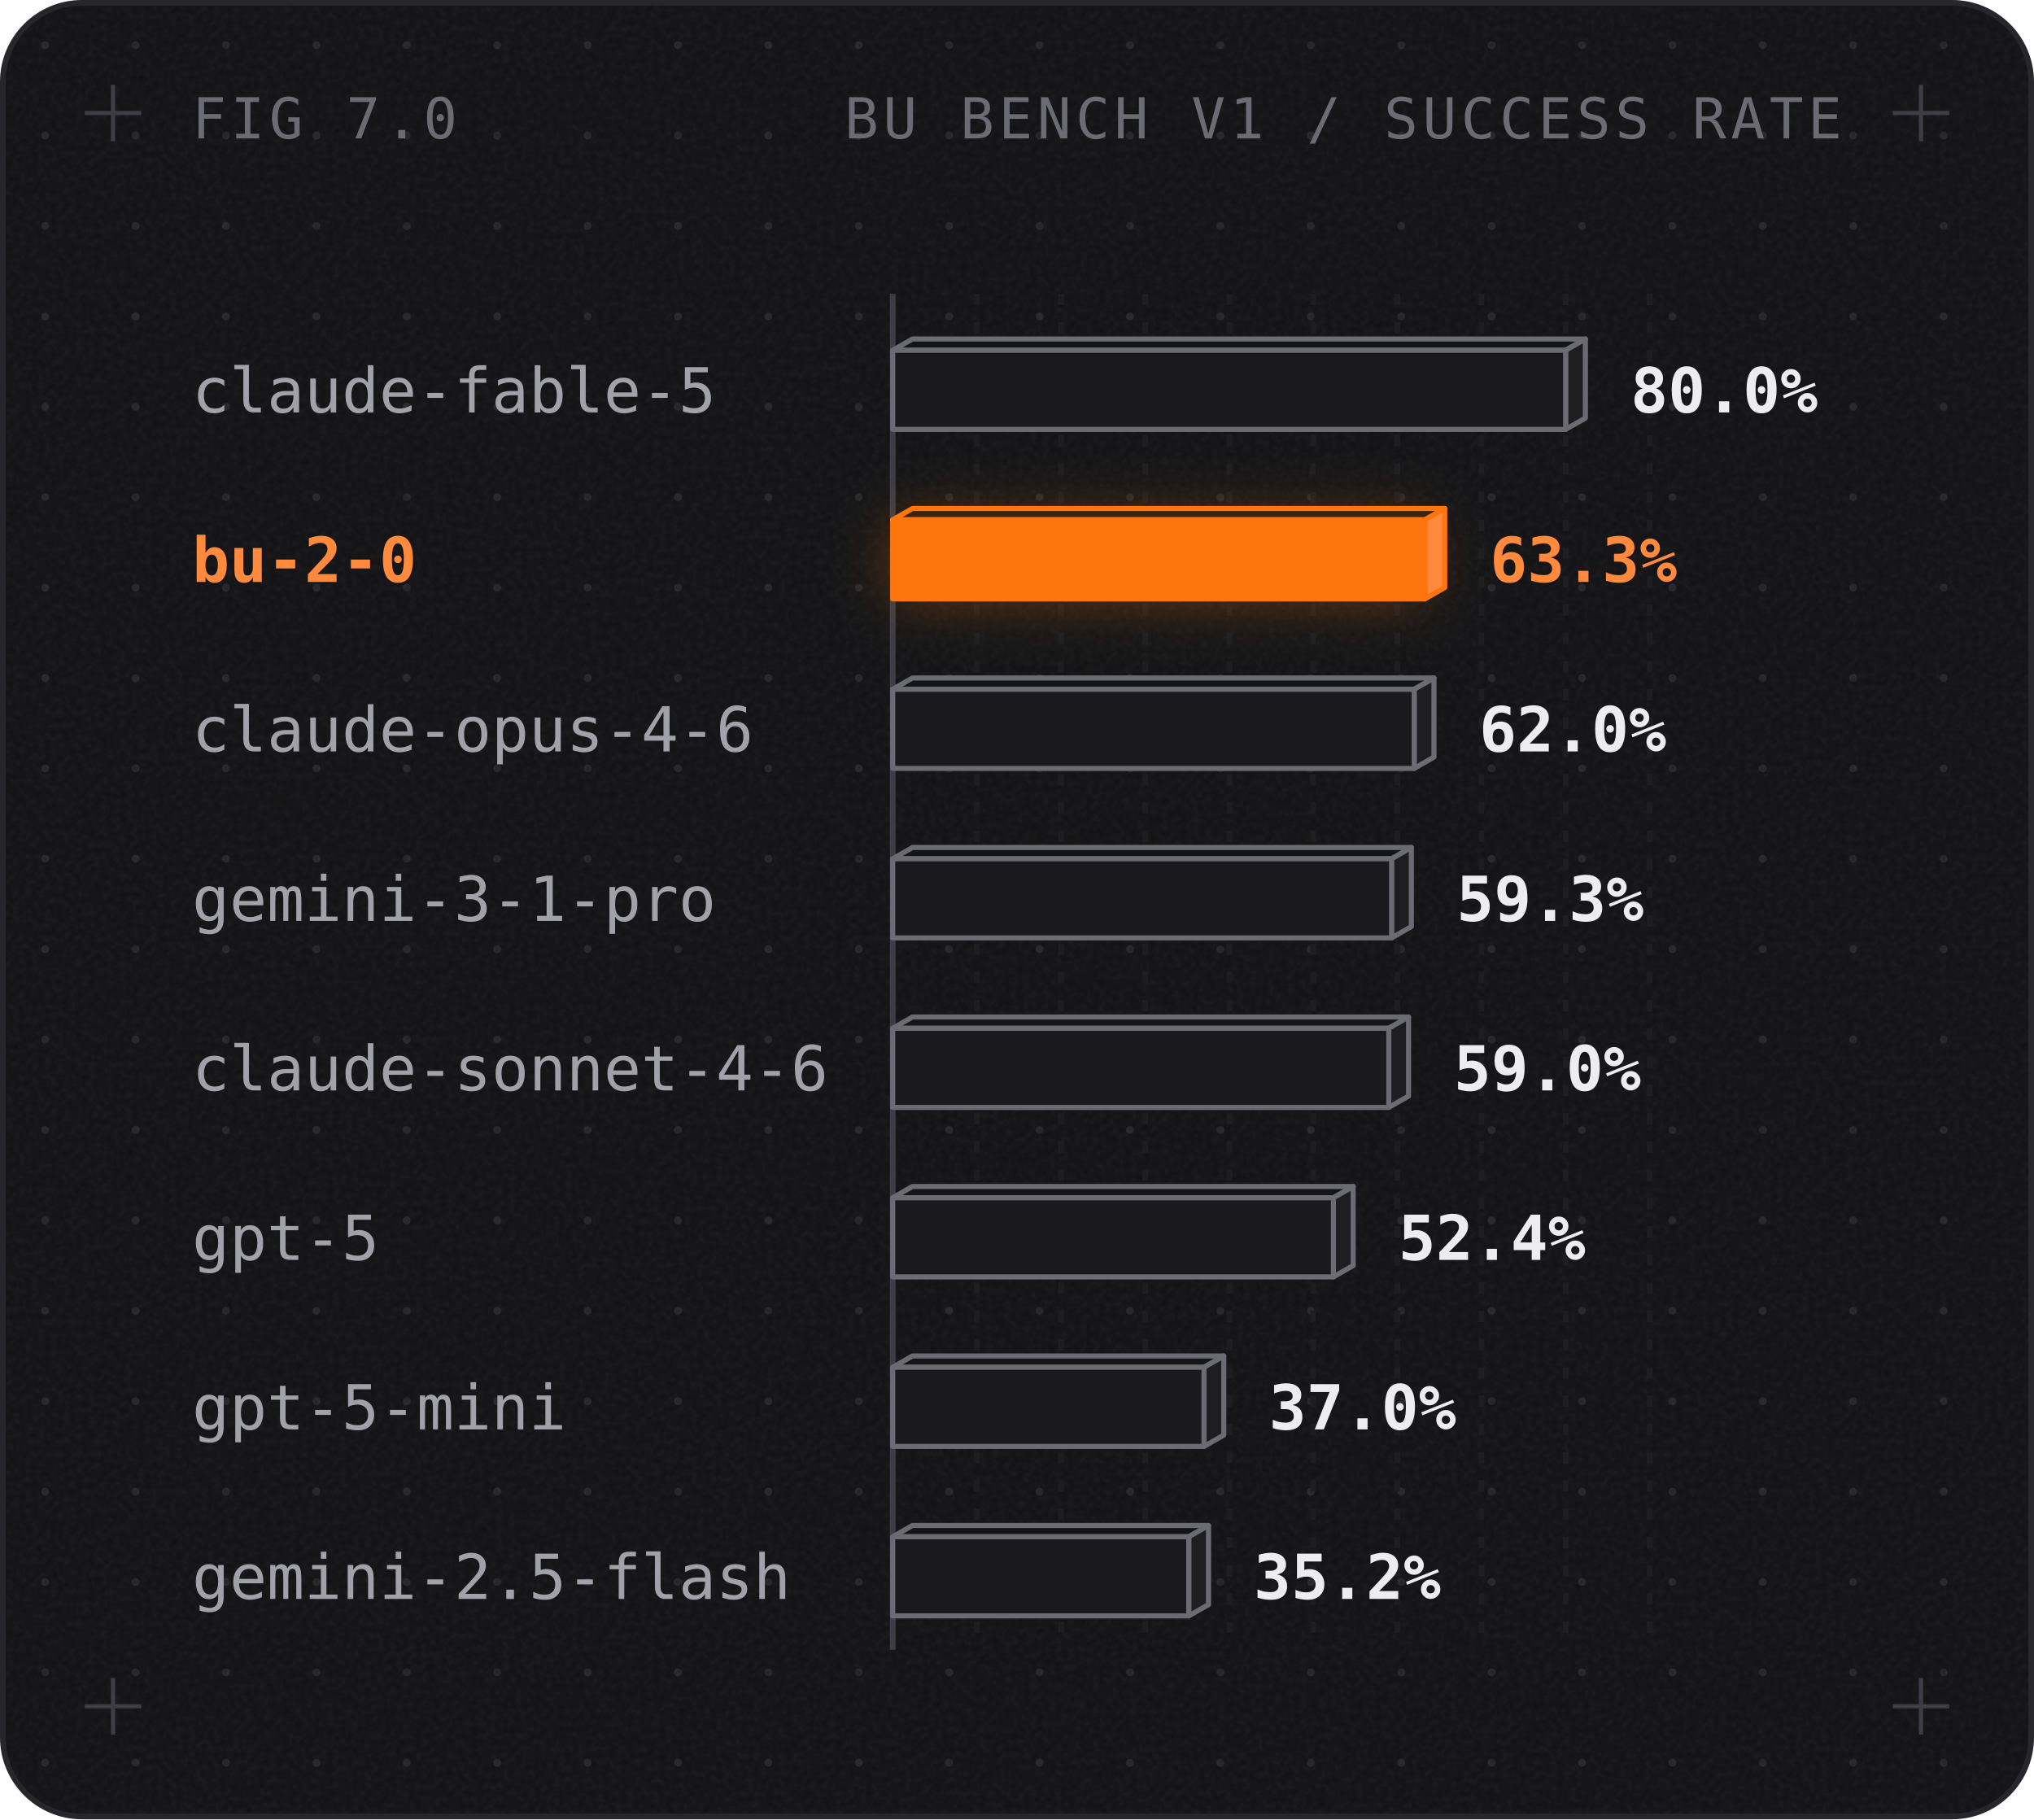
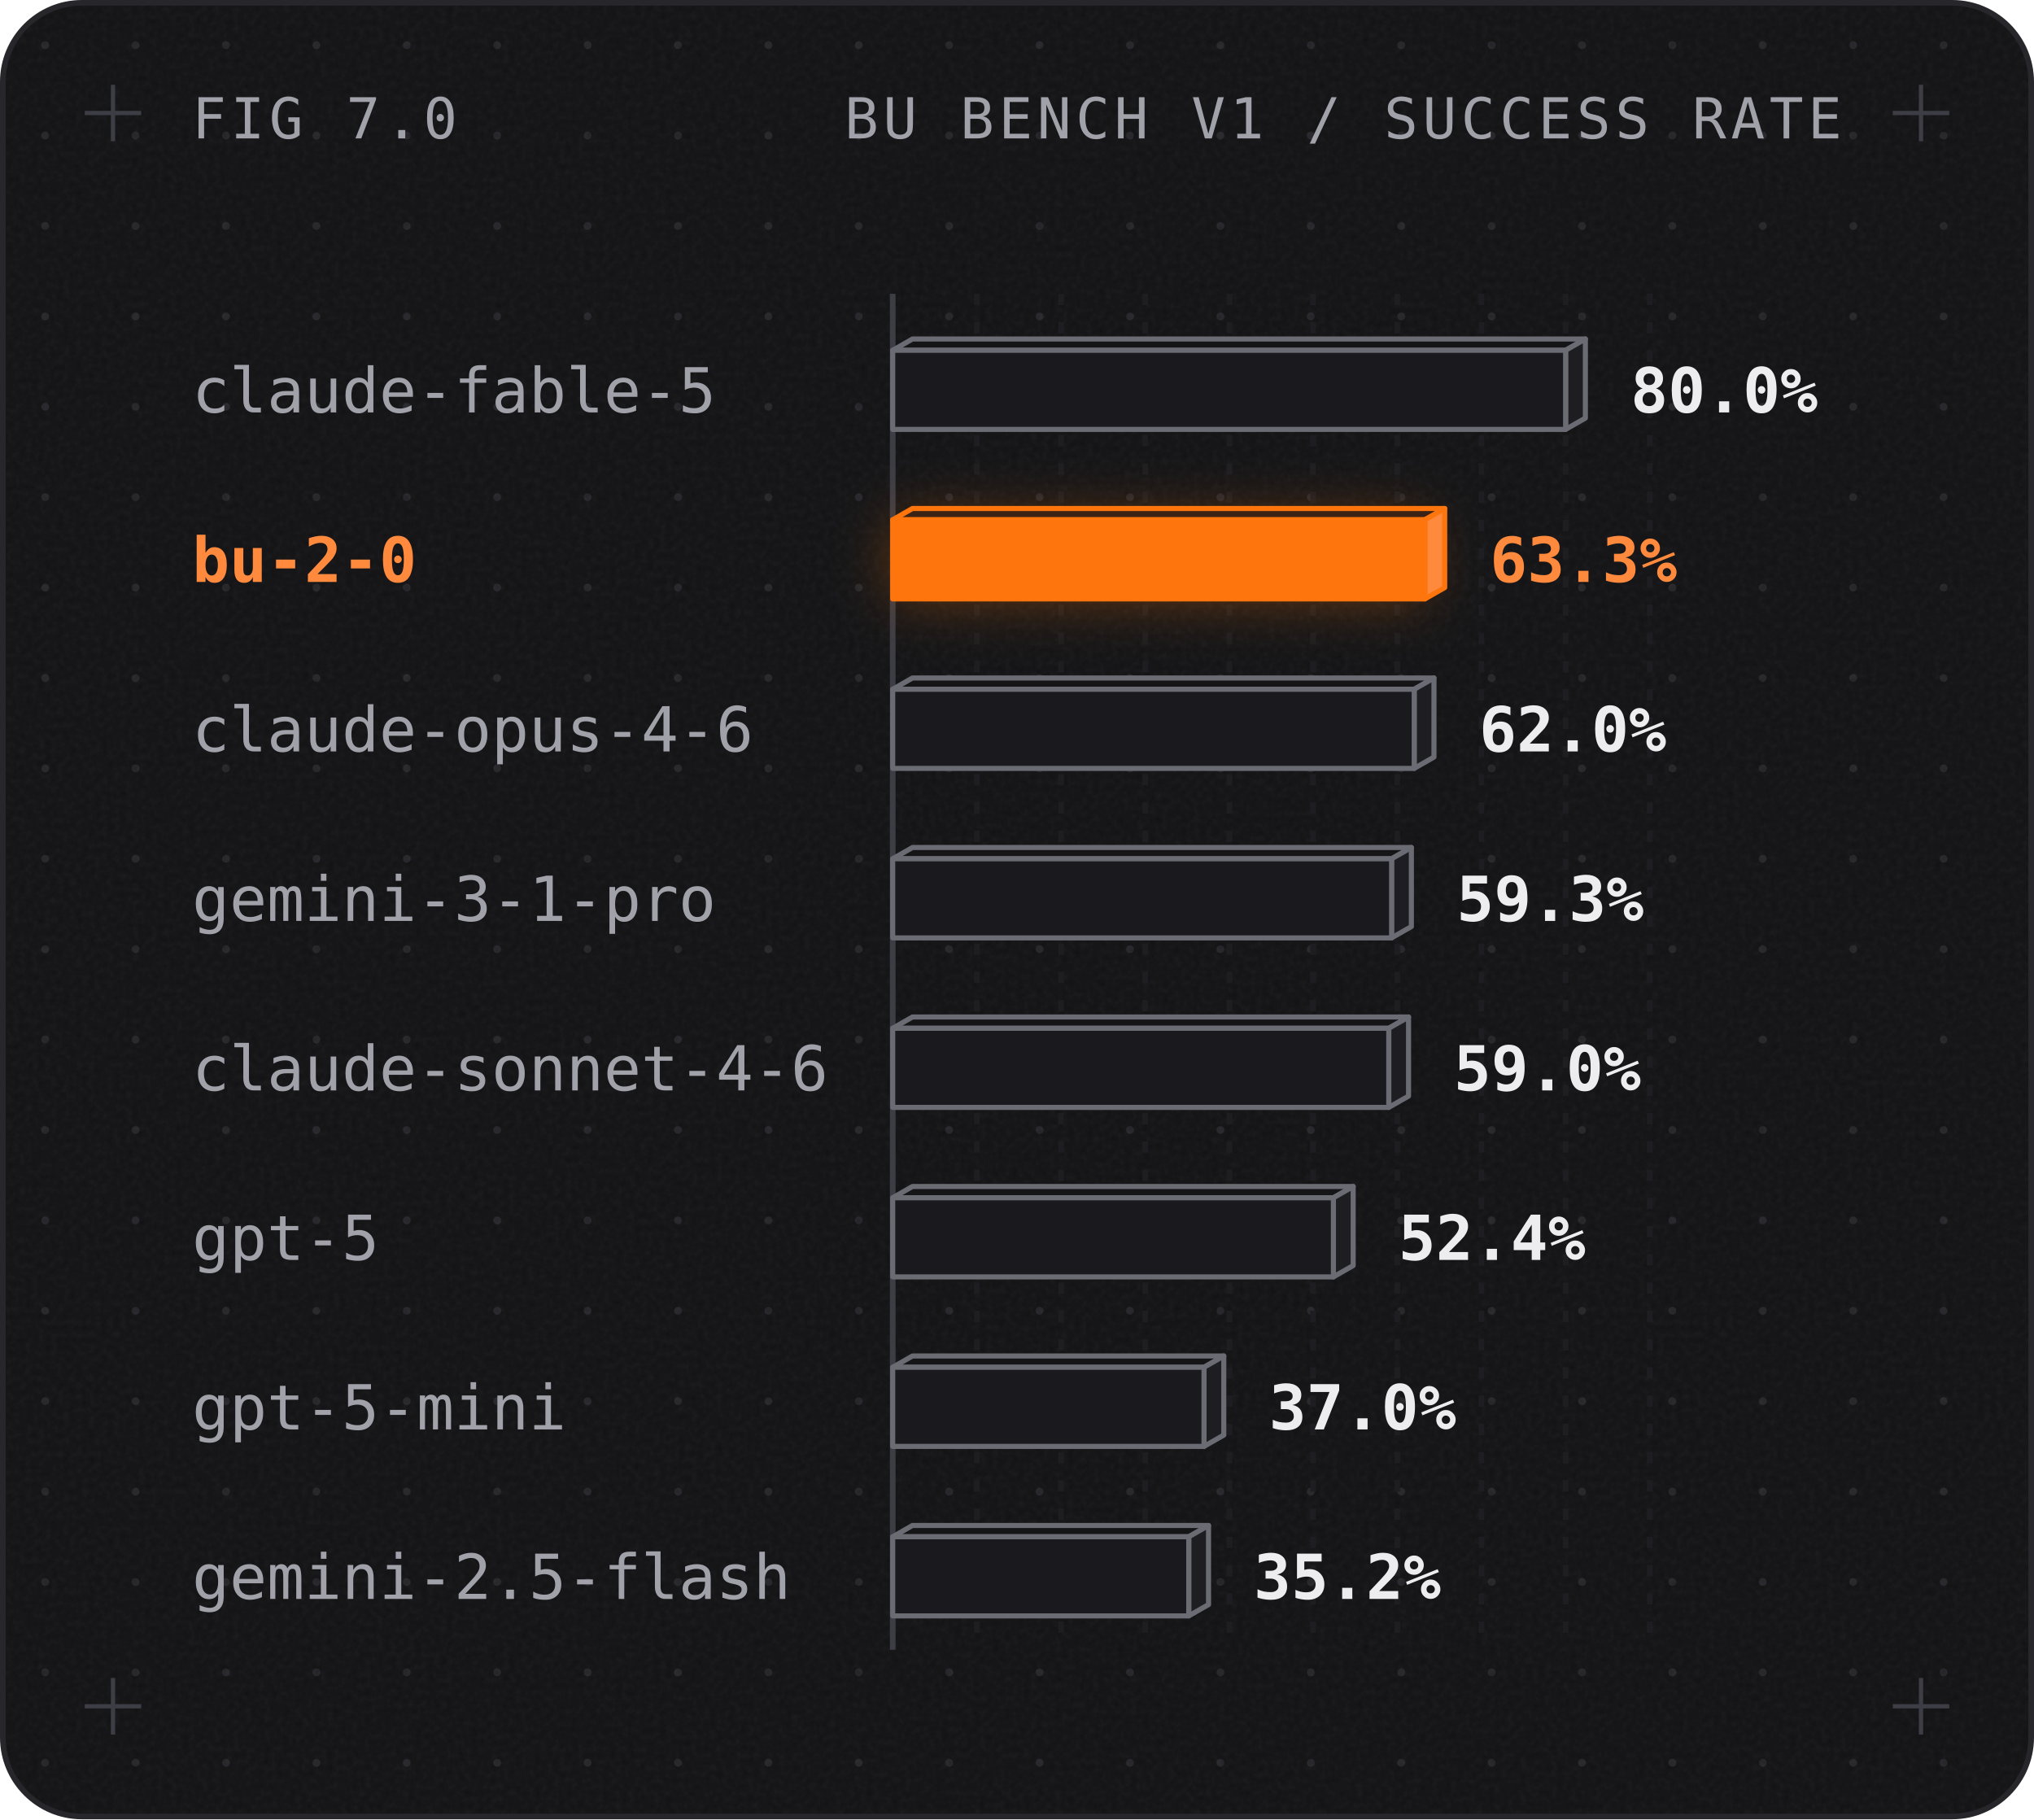
<svg xmlns="http://www.w3.org/2000/svg" viewBox="0 0 360 322" width="360" height="322" role="img" aria-labelledby="t d" fill="none">
  <style>.s{font-family:Geist, Inter, -apple-system, BlinkMacSystemFont, 'Segoe UI', Helvetica, Arial, sans-serif}.m{font-family:'Geist Mono', ui-monospace, SFMono-Regular, Menlo, monospace}text{font-kerning:normal}</style>
  <defs>
    <pattern id="dots" width="16" height="16" patternUnits="userSpaceOnUse">
      <circle cx="8" cy="8" r="0.7" fill="#232328" />
    </pattern>
    <filter id="grain" x="0" y="0" width="100%" height="100%">
      <feTurbulence type="fractalNoise" baseFrequency="0.9" numOctaves="2" seed="7" stitchTiles="stitch" />
      <feColorMatrix values="0 0 0 0 0.5  0 0 0 0 0.5  0 0 0 0 0.5  0 0 0 0.07 0" />
    </filter>
    <clipPath id="card">
      <rect x="0.5" y="0.5" width="359" height="321" rx="14" />
    </clipPath>
    <filter id="glow" filterUnits="userSpaceOnUse" x="0" y="0" width="360" height="322">
      <feGaussianBlur stdDeviation="5" />
    </filter>
  </defs>
  <rect x="0.5" y="0.5" width="359" height="321" rx="14" fill="#111113" />
  <g clip-path="url(#card)">
    <rect width="360" height="322" fill="url(#dots)" />
    <rect width="360" height="322" filter="url(#grain)" />
  </g>
  <rect x="0.5" y="0.5" width="359" height="321" rx="14" fill="none" stroke="#26262B" />
  <path d="M15 20h10M20 15v10" stroke="#3D3D45" stroke-width="0.75" />
  <path d="M335 20h10M340 15v10" stroke="#3D3D45" stroke-width="0.75" />
  <path d="M15 302h10M20 297v10" stroke="#3D3D45" stroke-width="0.75" />
  <path d="M335 302h10M340 297v10" stroke="#3D3D45" stroke-width="0.75" />
-   <text x="34.0" y="24.5" font-size="10" fill="#6B6B74" letter-spacing="0.08em" class="m">FIG 7.0</text>
-   <text x="326.0" y="24.5" font-size="10" fill="#6B6B74" text-anchor="end" letter-spacing="0.08em" class="m">BU BENCH V1 / SUCCESS RATE</text>
+   <text x="34.0" y="24.5" font-size="10" fill="#A1A1AA" letter-spacing="0.08em" class="m">FIG 7.0</text>
+   <text x="326.0" y="24.5" font-size="10" fill="#A1A1AA" text-anchor="end" letter-spacing="0.08em" class="m">BU BENCH V1 / SUCCESS RATE</text>
  <path d="M172.9 52V292" stroke="#1E1E22" stroke-width="1" stroke-dasharray="2 3" />
  <path d="M187.8 52V292" stroke="#1E1E22" stroke-width="1" stroke-dasharray="2 3" />
  <path d="M202.7 52V292" stroke="#1E1E22" stroke-width="1" stroke-dasharray="2 3" />
  <path d="M217.6 52V292" stroke="#1E1E22" stroke-width="1" stroke-dasharray="2 3" />
  <path d="M232.4 52V292" stroke="#1E1E22" stroke-width="1" stroke-dasharray="2 3" />
  <path d="M247.3 52V292" stroke="#1E1E22" stroke-width="1" stroke-dasharray="2 3" />
  <path d="M262.2 52V292" stroke="#1E1E22" stroke-width="1" stroke-dasharray="2 3" />
  <path d="M277.1 52V292" stroke="#1E1E22" stroke-width="1" stroke-dasharray="2 3" />
  <path d="M292.0 52V292" stroke="#1E1E22" stroke-width="1" stroke-dasharray="2 3" />
  <path d="M158 52V292" stroke="#3D3D45" stroke-width="1" />
  <polygon points="158.0,62.0 277.1,62.0 280.6,60.0 161.5,60.0" fill="#151518" stroke="#6B6B74" stroke-width="0.9" stroke-linejoin="round" />
  <polygon points="277.1,62.0 280.6,60.0 280.6,74.0 277.1,76.0" fill="#1E1E22" stroke="#6B6B74" stroke-width="0.9" stroke-linejoin="round" />
  <polygon points="158.0,62.0 277.1,62.0 277.1,76.0 158.0,76.0" fill="#1A1A1E" stroke="#6B6B74" stroke-width="0.9" stroke-linejoin="round" />
  <text x="34.0" y="73.0" font-size="11" fill="#A1A1AA" class="m">claude-fable-5</text>
  <text x="288.6" y="73.0" font-size="11" fill="#EDEDEF" font-weight="600" class="m">80.0%</text>
  <rect x="158" y="92" width="94.2" height="14" fill="#FE750E" opacity=".35" filter="url(#glow)" />
  <polygon points="158.0,92.0 252.2,92.0 255.7,90.0 161.5,90.0" fill="#3A2214" stroke="#FE750E" stroke-width="0.9" stroke-linejoin="round" />
  <polygon points="252.2,92.0 255.7,90.0 255.7,104.0 252.2,106.0" fill="#FF8A3D" stroke="#FE750E" stroke-width="0.9" stroke-linejoin="round" />
  <polygon points="158.0,92.0 252.2,92.0 252.2,106.0 158.0,106.0" fill="#FE750E" stroke="#FE750E" stroke-width="0.9" stroke-linejoin="round" />
  <text x="34.0" y="103.0" font-size="11" fill="#FF8A3D" font-weight="600" class="m">bu-2-0</text>
  <text x="263.7" y="103.0" font-size="11" fill="#FF8A3D" font-weight="600" class="m">63.3%</text>
  <polygon points="158.0,122.0 250.3,122.0 253.8,120.0 161.5,120.0" fill="#151518" stroke="#6B6B74" stroke-width="0.9" stroke-linejoin="round" />
  <polygon points="250.3,122.0 253.8,120.0 253.8,134.0 250.3,136.0" fill="#1E1E22" stroke="#6B6B74" stroke-width="0.9" stroke-linejoin="round" />
  <polygon points="158.0,122.0 250.3,122.0 250.3,136.0 158.0,136.0" fill="#1A1A1E" stroke="#6B6B74" stroke-width="0.9" stroke-linejoin="round" />
  <text x="34.0" y="133.0" font-size="11" fill="#A1A1AA" class="m">claude-opus-4-6</text>
  <text x="261.8" y="133.0" font-size="11" fill="#EDEDEF" font-weight="600" class="m">62.0%</text>
  <polygon points="158.0,152.0 246.3,152.0 249.8,150.0 161.5,150.0" fill="#151518" stroke="#6B6B74" stroke-width="0.9" stroke-linejoin="round" />
  <polygon points="246.3,152.0 249.8,150.0 249.8,164.0 246.3,166.0" fill="#1E1E22" stroke="#6B6B74" stroke-width="0.9" stroke-linejoin="round" />
  <polygon points="158.0,152.0 246.3,152.0 246.3,166.0 158.0,166.0" fill="#1A1A1E" stroke="#6B6B74" stroke-width="0.9" stroke-linejoin="round" />
  <text x="34.0" y="163.0" font-size="11" fill="#A1A1AA" class="m">gemini-3-1-pro</text>
  <text x="257.8" y="163.0" font-size="11" fill="#EDEDEF" font-weight="600" class="m">59.3%</text>
  <polygon points="158.0,182.0 245.8,182.0 249.3,180.0 161.5,180.0" fill="#151518" stroke="#6B6B74" stroke-width="0.9" stroke-linejoin="round" />
  <polygon points="245.8,182.0 249.3,180.0 249.3,194.0 245.8,196.0" fill="#1E1E22" stroke="#6B6B74" stroke-width="0.9" stroke-linejoin="round" />
  <polygon points="158.0,182.0 245.8,182.0 245.8,196.0 158.0,196.0" fill="#1A1A1E" stroke="#6B6B74" stroke-width="0.9" stroke-linejoin="round" />
  <text x="34.0" y="193.0" font-size="11" fill="#A1A1AA" class="m">claude-sonnet-4-6</text>
  <text x="257.3" y="193.0" font-size="11" fill="#EDEDEF" font-weight="600" class="m">59.0%</text>
  <polygon points="158.0,212.0 236.0,212.0 239.5,210.0 161.5,210.0" fill="#151518" stroke="#6B6B74" stroke-width="0.9" stroke-linejoin="round" />
  <polygon points="236.0,212.0 239.5,210.0 239.5,224.0 236.0,226.0" fill="#1E1E22" stroke="#6B6B74" stroke-width="0.9" stroke-linejoin="round" />
  <polygon points="158.0,212.0 236.0,212.0 236.0,226.0 158.0,226.0" fill="#1A1A1E" stroke="#6B6B74" stroke-width="0.9" stroke-linejoin="round" />
  <text x="34.0" y="223.0" font-size="11" fill="#A1A1AA" class="m">gpt-5</text>
  <text x="247.5" y="223.0" font-size="11" fill="#EDEDEF" font-weight="600" class="m">52.4%</text>
  <polygon points="158.0,242.0 213.1,242.0 216.6,240.0 161.5,240.0" fill="#151518" stroke="#6B6B74" stroke-width="0.9" stroke-linejoin="round" />
  <polygon points="213.1,242.0 216.6,240.0 216.6,254.0 213.1,256.0" fill="#1E1E22" stroke="#6B6B74" stroke-width="0.9" stroke-linejoin="round" />
  <polygon points="158.0,242.0 213.1,242.0 213.1,256.0 158.0,256.0" fill="#1A1A1E" stroke="#6B6B74" stroke-width="0.9" stroke-linejoin="round" />
  <text x="34.0" y="253.0" font-size="11" fill="#A1A1AA" class="m">gpt-5-mini</text>
  <text x="224.6" y="253.0" font-size="11" fill="#EDEDEF" font-weight="600" class="m">37.0%</text>
  <polygon points="158.0,272.0 210.4,272.0 213.9,270.0 161.5,270.0" fill="#151518" stroke="#6B6B74" stroke-width="0.9" stroke-linejoin="round" />
  <polygon points="210.4,272.0 213.9,270.0 213.9,284.0 210.4,286.0" fill="#1E1E22" stroke="#6B6B74" stroke-width="0.9" stroke-linejoin="round" />
  <polygon points="158.0,272.0 210.4,272.0 210.4,286.0 158.0,286.0" fill="#1A1A1E" stroke="#6B6B74" stroke-width="0.9" stroke-linejoin="round" />
  <text x="34.0" y="283.0" font-size="11" fill="#A1A1AA" class="m">gemini-2.5-flash</text>
  <text x="221.9" y="283.0" font-size="11" fill="#EDEDEF" font-weight="600" class="m">35.2%</text>
</svg>
